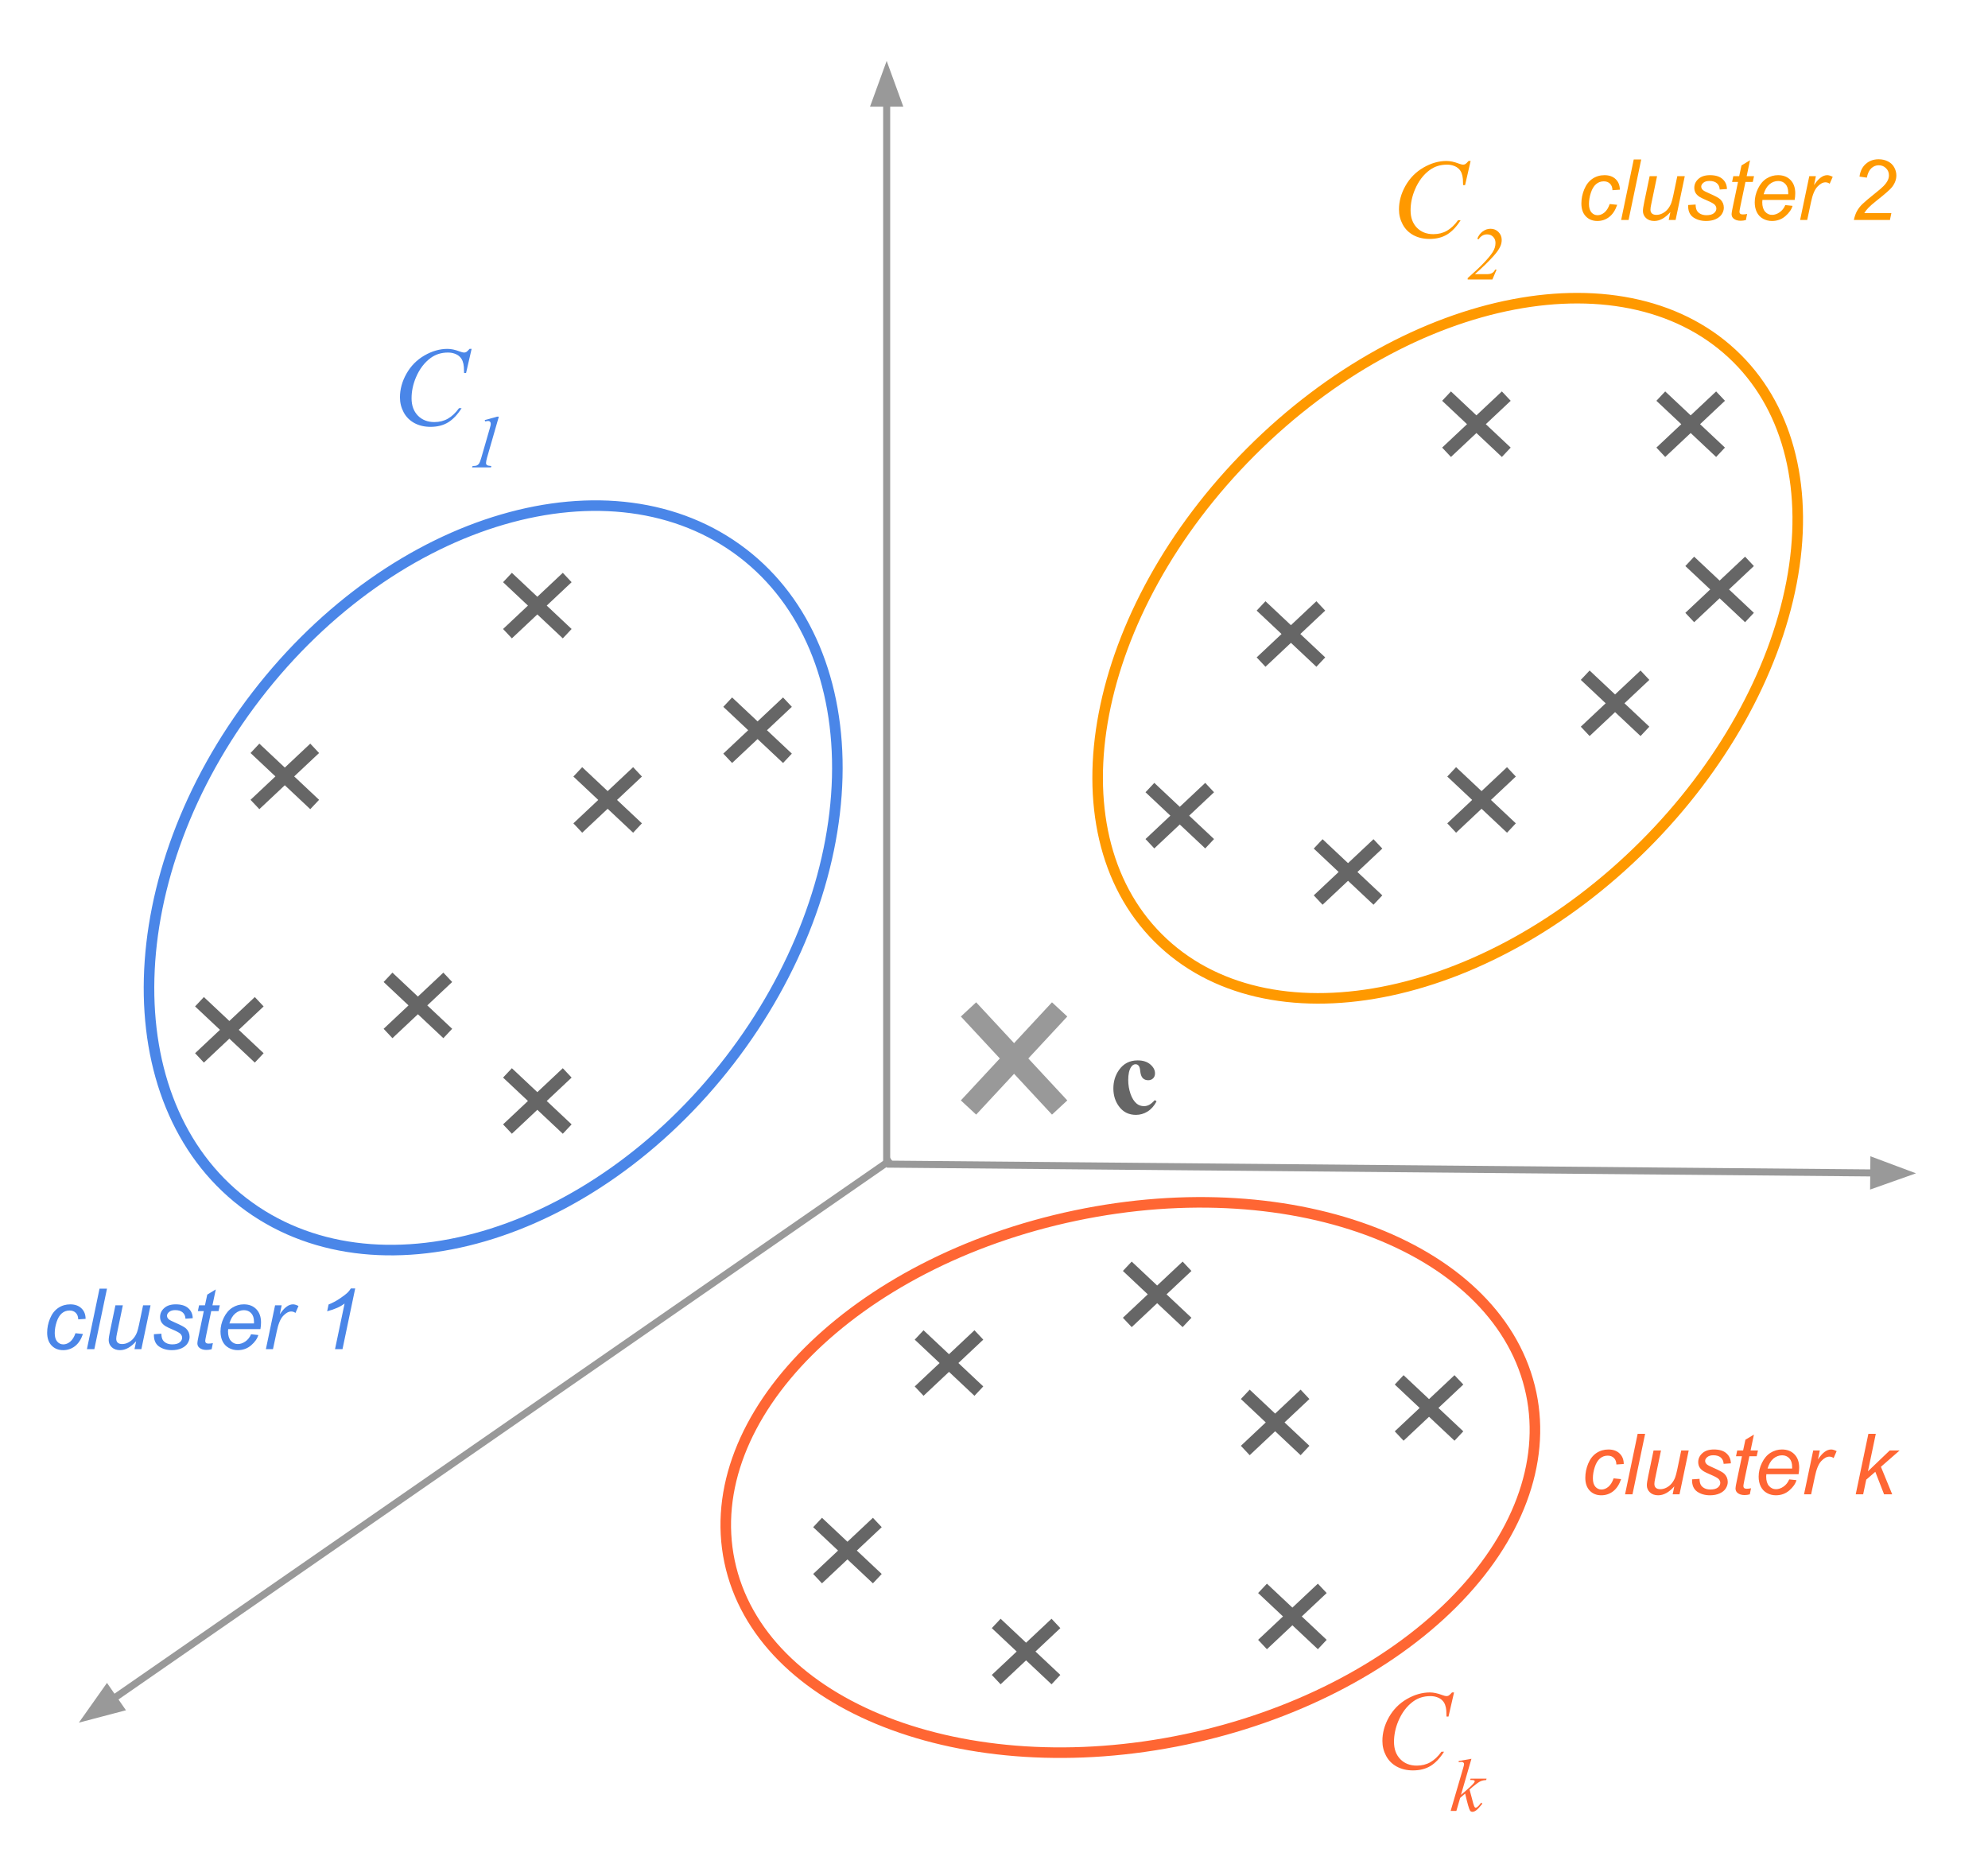
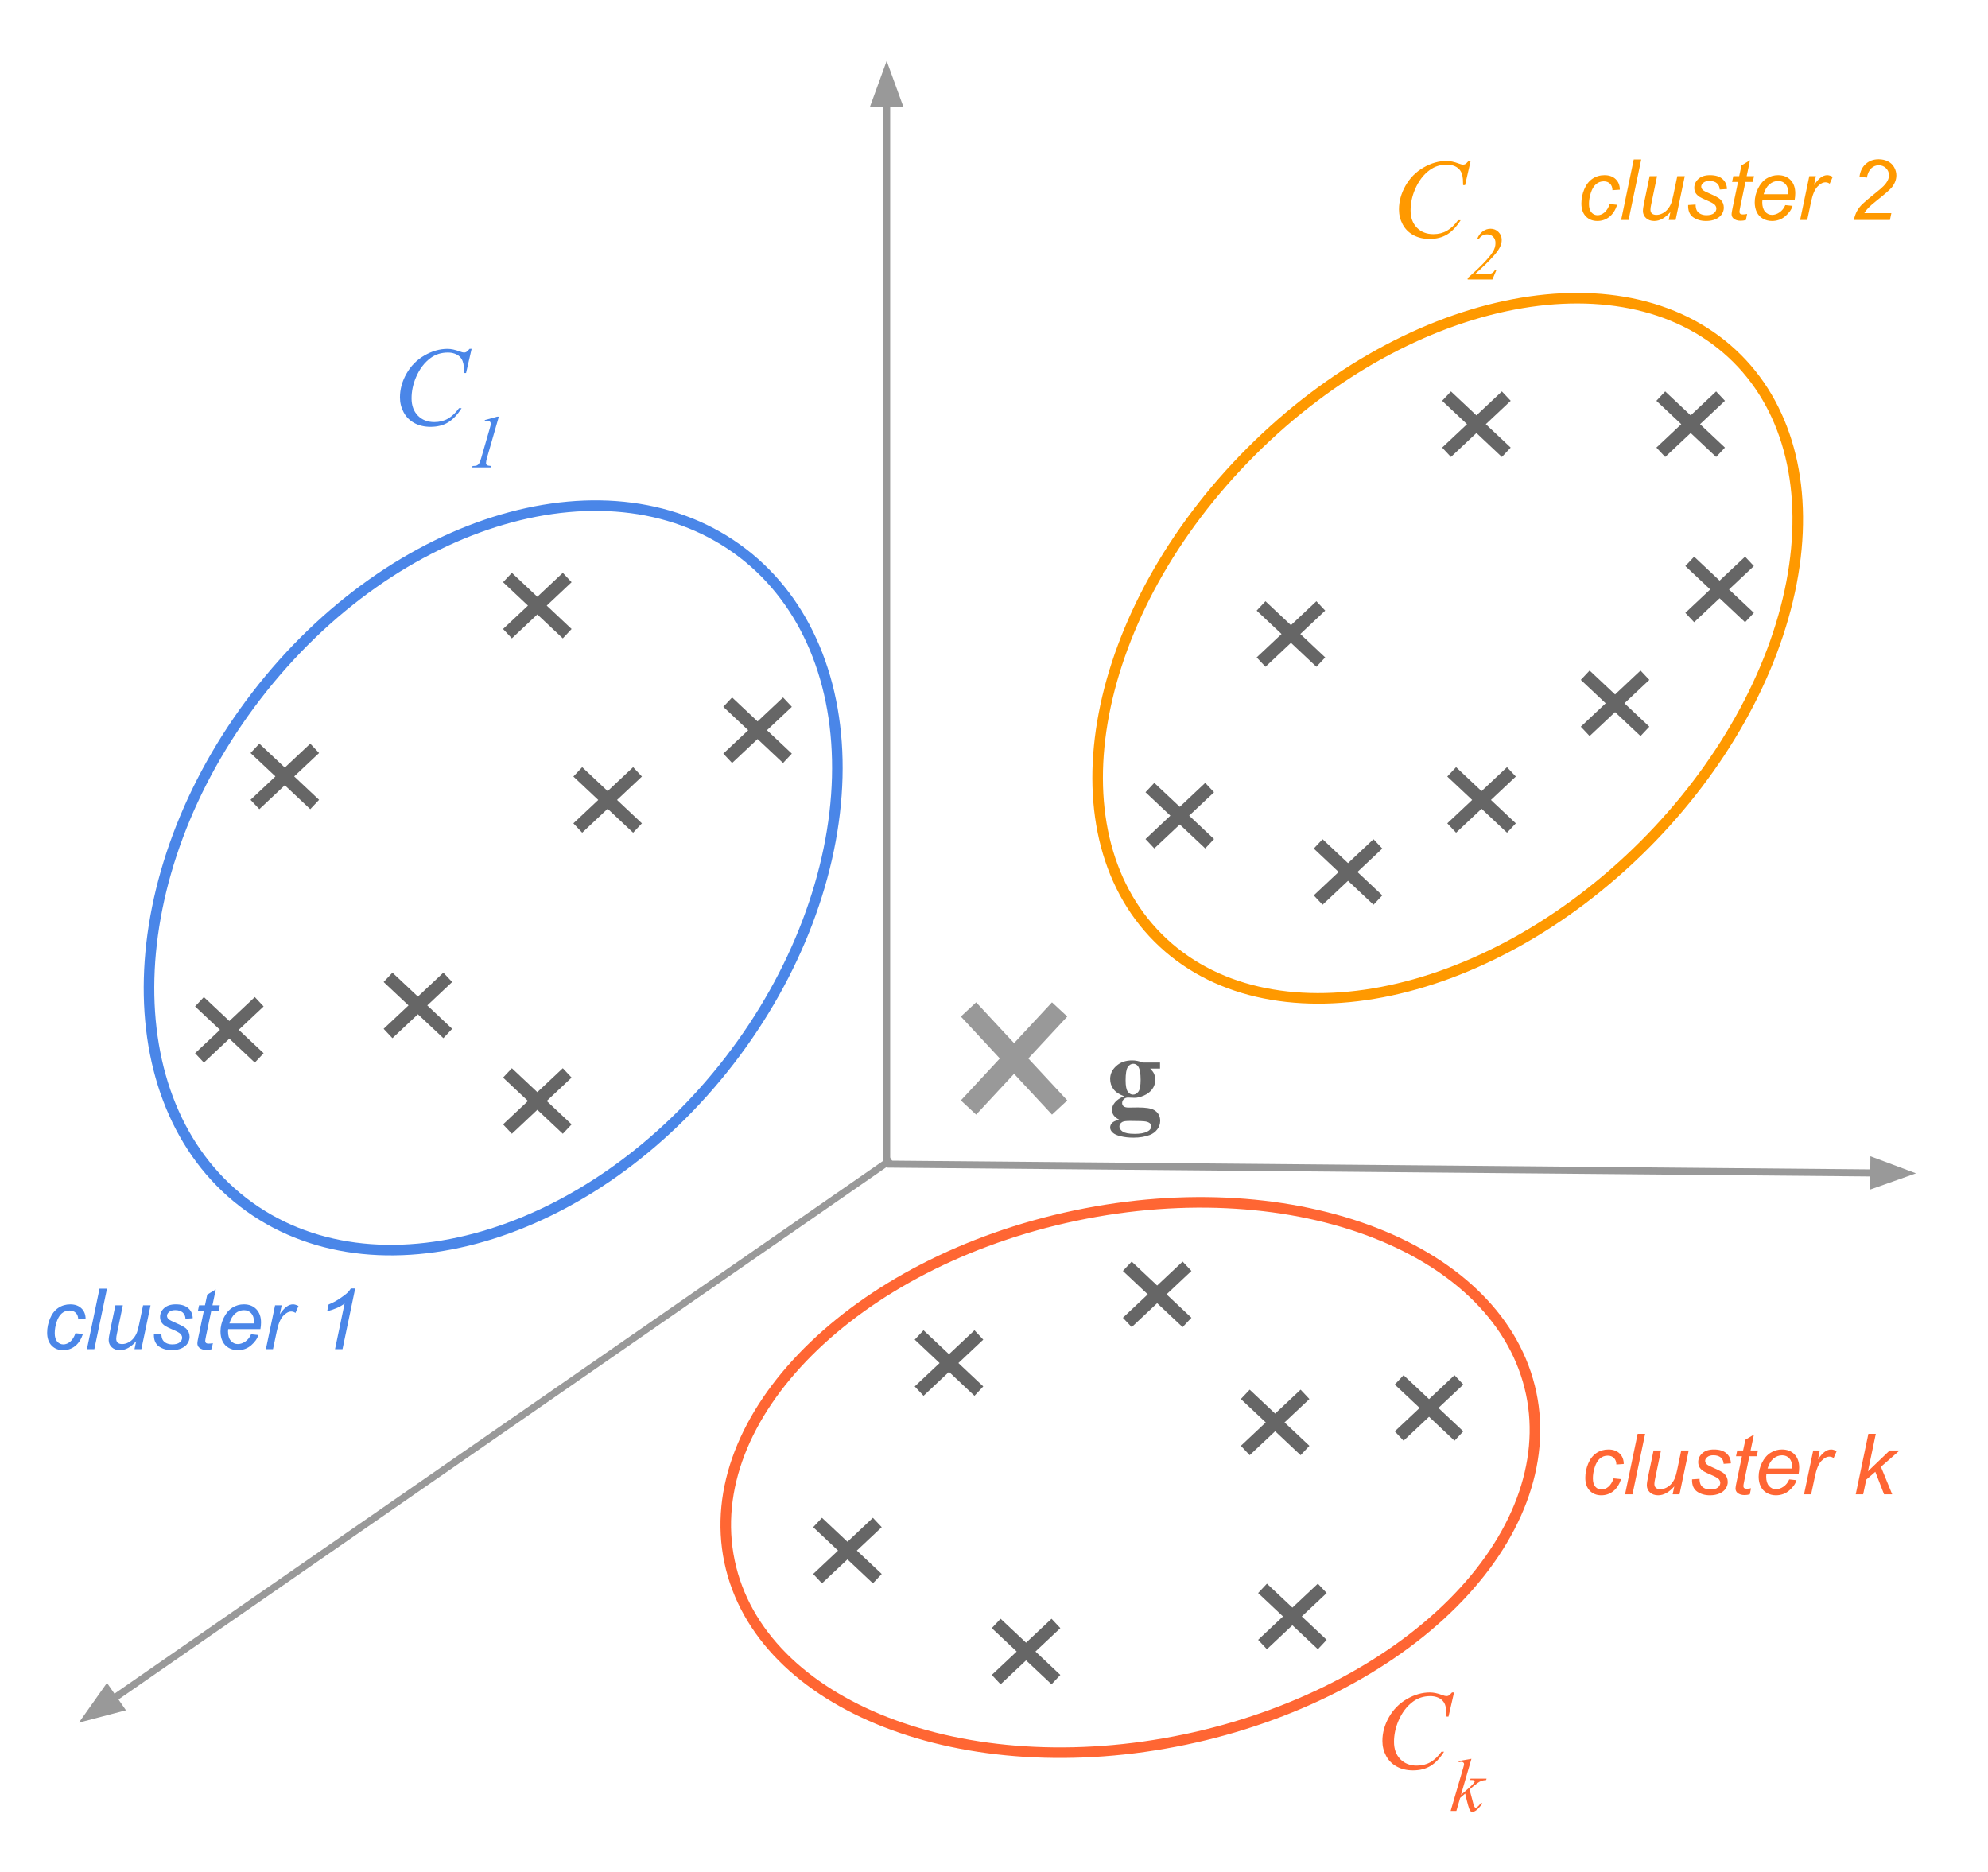
<svg xmlns="http://www.w3.org/2000/svg" version="1.1" viewBox="0.0 0.0 564.866 531.756" fill="none" stroke="none" stroke-linecap="square" stroke-miterlimit="10">
  <clipPath id="p.0">
    <path d="m0 0l564.866 0l0 531.756l-564.866 0l0 -531.756z" clip-rule="nonzero" />
  </clipPath>
  <g clip-path="url(#p.0)">
    <path fill="#000000" fill-opacity="0.0" d="m0 0l564.866 0l0 531.756l-564.866 0z" fill-rule="evenodd" />
    <path fill="#000000" fill-opacity="0.0" d="m251.935 330.754l0 -313.449" fill-rule="evenodd" />
    <path stroke="#999999" stroke-width="2.0" stroke-linejoin="round" stroke-linecap="butt" d="m251.935 330.754l0 -301.449" fill-rule="evenodd" />
    <path fill="#999999" stroke="#999999" stroke-width="2.0" stroke-linecap="butt" d="m255.239 29.305l-3.303 -9.076l-3.303 9.076z" fill-rule="evenodd" />
    <path fill="#000000" fill-opacity="0.0" d="m253.245 329.442l-230.835 160.0" fill-rule="evenodd" />
    <path stroke="#999999" stroke-width="2.0" stroke-linejoin="round" stroke-linecap="butt" d="m253.245 329.442l-220.972 153.164" fill-rule="evenodd" />
    <path fill="#999999" stroke="#999999" stroke-width="2.0" stroke-linecap="butt" d="m30.391 479.891l-5.578 7.885l9.341 -2.455z" fill-rule="evenodd" />
    <path fill="#000000" fill-opacity="0.0" d="m251.934 330.754l292.472 2.614" fill-rule="evenodd" />
    <path stroke="#999999" stroke-width="2.0" stroke-linejoin="round" stroke-linecap="butt" d="m251.934 330.754l280.473 2.507" fill-rule="evenodd" />
    <path fill="#999999" stroke="#999999" stroke-width="2.0" stroke-linecap="butt" d="m532.378 336.564l9.105 -3.222l-9.046 -3.384z" fill-rule="evenodd" />
    <path fill="#999999" d="m273.017 288.815l4.345 -4.036l10.774 11.598l10.774 -11.598l4.345 4.036l-11.072 11.918l11.072 11.919l-4.345 4.036l-10.774 -11.598l-10.774 11.598l-4.345 -4.036l11.072 -11.919z" fill-rule="evenodd" />
    <path fill="#000000" fill-opacity="0.0" d="m285.511 276.604l73.449 0l0 70.803l-73.449 0z" fill-rule="evenodd" />
-     <path fill="#666666" d="m328.133 312.559l0.484 0.375q-1.031 1.938 -2.578 2.891q-1.531 0.938 -3.266 0.938q-2.922 0 -4.672 -2.203q-1.75 -2.203 -1.75 -5.297q0 -2.984 1.594 -5.25q1.922 -2.734 5.297 -2.734q2.266 0 3.594 1.141q1.344 1.141 1.344 2.547q0 0.891 -0.547 1.422q-0.531 0.531 -1.406 0.531q-0.922 0 -1.531 -0.609q-0.594 -0.609 -0.734 -2.172q-0.094 -0.984 -0.453 -1.375q-0.359 -0.391 -0.844 -0.391q-0.75 0 -1.281 0.797q-0.812 1.203 -0.812 3.688q0 2.062 0.656 3.953q0.656 1.875 1.797 2.797q0.859 0.672 2.031 0.672q0.766 0 1.453 -0.359q0.688 -0.359 1.625 -1.359z" fill-rule="nonzero" />
+     <path fill="#666666" d="m324.688 301.887l4.922 0l0 1.719l-2.797 0q0.766 0.766 1.062 1.391q0.375 0.844 0.375 1.766q0 1.562 -0.875 2.719q-0.859 1.141 -2.359 1.797q-1.484 0.641 -2.641 0.641q-0.094 0 -1.875 -0.078q-0.703 0 -1.188 0.469q-0.469 0.453 -0.469 1.094q0 0.562 0.422 0.922q0.438 0.359 1.406 0.359l2.703 -0.031q3.281 0 4.516 0.719q1.766 1.0 1.766 3.078q0 1.328 -0.812 2.406q-0.812 1.094 -2.141 1.609q-2.016 0.766 -4.641 0.766q-1.969 0 -3.594 -0.391q-1.625 -0.375 -2.328 -1.062q-0.703 -0.672 -0.703 -1.422q0 -0.719 0.531 -1.297q0.547 -0.562 2.016 -0.953q-2.031 -1.0 -2.031 -2.781q0 -1.078 0.828 -2.094q0.828 -1.016 2.625 -1.766q-2.094 -0.766 -3.031 -2.016q-0.938 -1.25 -0.938 -2.891q0 -2.141 1.75 -3.703q1.75 -1.578 4.5 -1.578q1.453 0 3.0 0.609zm-2.703 0.359q-0.906 0 -1.531 0.922q-0.625 0.906 -0.625 3.781q0 2.328 0.609 3.203q0.625 0.859 1.469 0.859q0.938 0 1.562 -0.859q0.625 -0.859 0.625 -3.344q0 -2.797 -0.703 -3.812q-0.5 -0.75 -1.406 -0.75zm-0.922 16.234q-1.594 0 -2.109 0.266q-0.891 0.484 -0.891 1.312q0 0.797 0.922 1.438q0.922 0.656 3.469 0.656q2.172 0 3.406 -0.578q1.25 -0.578 1.25 -1.625q0 -0.391 -0.234 -0.656q-0.422 -0.469 -1.281 -0.641q-0.844 -0.172 -4.531 -0.172z" fill-rule="nonzero" />
    <path fill="#000000" fill-opacity="0.0" d="m374.626 27.686l73.449 0l0 70.803l-73.449 0z" fill-rule="evenodd" />
    <path fill="#ff9900" d="m417.862 45.734l-1.578 6.859l-0.562 0l-0.062 -1.719q-0.078 -0.938 -0.359 -1.672q-0.281 -0.734 -0.844 -1.266q-0.562 -0.547 -1.422 -0.844q-0.859 -0.312 -1.906 -0.312q-2.797 0 -4.891 1.531q-2.672 1.953 -4.188 5.516q-1.25 2.938 -1.25 5.953q0 3.078 1.797 4.922q1.797 1.828 4.672 1.828q2.172 0 3.859 -0.969q1.703 -0.969 3.156 -2.984l0.734 0q-1.719 2.734 -3.812 4.031q-2.094 1.281 -5.016 1.281q-2.594 0 -4.594 -1.078q-2.0 -1.094 -3.047 -3.062q-1.047 -1.969 -1.047 -4.234q0 -3.469 1.859 -6.75q1.859 -3.281 5.094 -5.156q3.25 -1.875 6.547 -1.875q1.547 0 3.469 0.734q0.844 0.312 1.219 0.312q0.375 0 0.656 -0.156q0.281 -0.156 0.938 -0.891l0.578 0z" fill-rule="nonzero" />
    <path fill="#ff9900" d="m424.05 79.406l-7.031 0l0 -0.391q5.375 -4.703 7.109 -7.375q0.797 -1.25 0.797 -2.609q0 -1.078 -0.672 -1.75q-0.656 -0.688 -1.719 -0.688q-1.469 0 -2.422 1.406l-0.359 -0.172q0.531 -1.344 1.547 -2.078q1.031 -0.75 2.219 -0.75q1.344 0 2.25 0.922q0.922 0.922 0.922 2.234q0 0.906 -0.328 1.688q-0.5 1.219 -1.844 2.734q-2.031 2.312 -5.438 5.312l3.531 0q0.859 0 1.406 -0.344q0.562 -0.359 0.797 -0.953l0.422 0l-1.188 2.812z" fill-rule="nonzero" />
    <path fill="#000000" fill-opacity="0.0" d="m90.768 81.074l73.449 0l0 70.803l-73.449 0z" fill-rule="evenodd" />
    <path fill="#4a86e8" d="m134.004 99.122l-1.578 6.859l-0.562 0l-0.062 -1.719q-0.078 -0.938 -0.359 -1.672q-0.281 -0.734 -0.844 -1.266q-0.562 -0.547 -1.422 -0.844q-0.859 -0.312 -1.906 -0.312q-2.797 0 -4.891 1.531q-2.672 1.953 -4.188 5.516q-1.25 2.938 -1.25 5.953q0 3.078 1.797 4.922q1.797 1.828 4.672 1.828q2.172 0 3.859 -0.969q1.703 -0.969 3.156 -2.984l0.734 0q-1.719 2.734 -3.812 4.031q-2.094 1.281 -5.016 1.281q-2.594 0 -4.594 -1.078q-2.0 -1.094 -3.047 -3.062q-1.047 -1.969 -1.047 -4.234q0 -3.469 1.859 -6.75q1.859 -3.281 5.094 -5.156q3.25 -1.875 6.547 -1.875q1.547 0 3.469 0.734q0.844 0.312 1.219 0.312q0.375 0 0.656 -0.156q0.281 -0.156 0.938 -0.891l0.578 0z" fill-rule="nonzero" />
    <path fill="#4a86e8" d="m141.738 118.388l-3.359 11.672q-0.281 1.031 -0.281 1.484q0 0.391 0.266 0.594q0.266 0.203 1.234 0.266l-0.094 0.391l-5.375 0l0.156 -0.391q0.844 -0.016 1.125 -0.125q0.438 -0.188 0.656 -0.5q0.344 -0.484 0.688 -1.719l2.422 -8.391q0.219 -0.75 0.234 -0.875q0.031 -0.203 0.031 -0.406q0 -0.359 -0.203 -0.562q-0.188 -0.219 -0.531 -0.219q-0.266 0 -0.844 0.125l-0.141 -0.375l3.516 -0.969l0.5 0z" fill-rule="nonzero" />
    <path fill="#000000" fill-opacity="0.0" d="m369.316 462.81l73.449 0l0 70.803l-73.449 0z" fill-rule="evenodd" />
    <path fill="#ff6633" d="m413.151 480.858l-1.578 6.859l-0.562 0l-0.062 -1.719q-0.078 -0.938 -0.359 -1.672q-0.281 -0.734 -0.844 -1.266q-0.562 -0.547 -1.422 -0.844q-0.859 -0.312 -1.906 -0.312q-2.797 0 -4.891 1.531q-2.672 1.953 -4.188 5.516q-1.25 2.938 -1.25 5.953q0 3.078 1.797 4.922q1.797 1.828 4.672 1.828q2.172 0 3.859 -0.969q1.703 -0.969 3.156 -2.984l0.734 0q-1.719 2.734 -3.812 4.031q-2.094 1.281 -5.016 1.281q-2.594 0 -4.594 -1.078q-2.0 -1.094 -3.047 -3.062q-1.047 -1.969 -1.047 -4.234q0 -3.469 1.859 -6.75q1.859 -3.281 5.094 -5.156q3.25 -1.875 6.547 -1.875q1.547 0 3.469 0.734q0.844 0.312 1.219 0.312q0.375 0 0.656 -0.156q0.281 -0.156 0.938 -0.891l0.578 0z" fill-rule="nonzero" />
    <path fill="#ff6633" d="m418.089 499.717l-2.969 10.234l1.188 -1.0q1.953 -1.656 2.531 -2.438q0.188 -0.266 0.188 -0.406q0 -0.094 -0.062 -0.172q-0.062 -0.078 -0.25 -0.125q-0.172 -0.062 -0.625 -0.062l-0.375 0l0.125 -0.391l4.547 0l-0.109 0.391q-0.781 0.047 -1.344 0.25q-0.562 0.203 -1.094 0.594q-1.062 0.781 -1.391 1.078l-0.891 0.797q0.219 0.75 0.562 2.094q0.562 2.234 0.75 2.641q0.203 0.422 0.406 0.422q0.188 0 0.422 -0.172q0.547 -0.406 1.156 -1.266l0.359 0.266q-1.125 1.422 -1.734 1.875q-0.609 0.453 -1.109 0.453q-0.438 0 -0.672 -0.344q-0.422 -0.609 -1.391 -4.844l-1.422 1.234l-1.078 3.703l-1.625 0l3.469 -11.875l0.281 -1.016q0.062 -0.266 0.062 -0.453q0 -0.25 -0.203 -0.422q-0.188 -0.172 -0.547 -0.172q-0.25 0 -0.766 0.109l0 -0.359l3.609 -0.625z" fill-rule="nonzero" />
    <path fill="#666666" d="m71.186 213.948l2.503 -2.663l7.235 6.802l7.235 -6.802l2.503 2.663l-7.07 6.648l7.07 6.648l-2.503 2.663l-7.235 -6.802l-7.235 6.802l-2.503 -2.663l7.07 -6.648z" fill-rule="evenodd" />
    <path fill="#666666" d="m55.43 285.948l2.503 -2.663l7.235 6.802l7.235 -6.802l2.503 2.663l-7.07 6.648l7.07 6.648l-2.503 2.663l-7.235 -6.802l-7.235 6.802l-2.503 -2.663l7.07 -6.648z" fill-rule="evenodd" />
    <path fill="#666666" d="m109.003 279.009l2.503 -2.663l7.235 6.802l7.235 -6.802l2.503 2.663l-7.07 6.648l7.07 6.648l-2.503 2.663l-7.235 -6.802l-7.235 6.802l-2.503 -2.663l7.07 -6.648z" fill-rule="evenodd" />
    <path fill="#666666" d="m142.94 306.166l2.503 -2.663l7.235 6.802l7.235 -6.802l2.503 2.663l-7.07 6.648l7.07 6.648l-2.503 2.663l-7.235 -6.802l-7.235 6.802l-2.503 -2.663l7.07 -6.648z" fill-rule="evenodd" />
    <path fill="#666666" d="m142.94 165.415l2.503 -2.663l7.235 6.802l7.235 -6.802l2.503 2.663l-7.07 6.648l7.07 6.648l-2.503 2.663l-7.235 -6.802l-7.235 6.802l-2.503 -2.663l7.07 -6.648z" fill-rule="evenodd" />
    <path fill="#666666" d="m205.518 200.824l2.503 -2.663l7.235 6.802l7.235 -6.802l2.503 2.663l-7.07 6.648l7.07 6.648l-2.503 2.663l-7.235 -6.802l-7.235 6.802l-2.503 -2.663l7.07 -6.648z" fill-rule="evenodd" />
    <path fill="#666666" d="m162.919 220.633l2.503 -2.663l7.235 6.802l7.235 -6.802l2.503 2.663l-7.07 6.648l7.07 6.648l-2.503 2.663l-7.235 -6.802l-7.235 6.802l-2.503 -2.663l7.07 -6.648z" fill-rule="evenodd" />
    <path fill="#666666" d="m259.908 380.62l2.503 -2.663l7.235 6.802l7.235 -6.802l2.503 2.663l-7.07 6.648l7.07 6.648l-2.503 2.663l-7.235 -6.802l-7.235 6.802l-2.503 -2.663l7.07 -6.648z" fill-rule="evenodd" />
    <path fill="#666666" d="m231.055 433.904l2.503 -2.663l7.235 6.802l7.235 -6.802l2.503 2.663l-7.07 6.648l7.07 6.648l-2.503 2.663l-7.235 -6.802l-7.235 6.802l-2.503 -2.663l7.07 -6.648z" fill-rule="evenodd" />
    <path fill="#666666" d="m281.808 462.588l2.503 -2.663l7.235 6.802l7.235 -6.802l2.503 2.663l-7.07 6.648l7.07 6.648l-2.503 2.663l-7.235 -6.802l-7.235 6.802l-2.503 -2.663l7.07 -6.648z" fill-rule="evenodd" />
    <path fill="#666666" d="m319.055 361.106l2.503 -2.663l7.235 6.802l7.235 -6.802l2.503 2.663l-7.07 6.648l7.07 6.648l-2.503 2.663l-7.235 -6.802l-7.235 6.802l-2.503 -2.663l7.07 -6.648z" fill-rule="evenodd" />
    <path fill="#666666" d="m396.304 393.38l2.503 -2.663l7.235 6.802l7.235 -6.802l2.503 2.663l-7.07 6.648l7.07 6.648l-2.503 2.663l-7.235 -6.802l-7.235 6.802l-2.503 -2.663l7.07 -6.648z" fill-rule="evenodd" />
    <path fill="#666666" d="m352.579 397.494l2.503 -2.663l7.235 6.802l7.235 -6.802l2.503 2.663l-7.07 6.648l7.07 6.648l-2.503 2.663l-7.235 -6.802l-7.235 6.802l-2.503 -2.663l7.07 -6.648z" fill-rule="evenodd" />
    <path fill="#666666" d="m357.479 452.62l2.503 -2.663l7.235 6.802l7.235 -6.802l2.503 2.663l-7.07 6.648l7.07 6.648l-2.503 2.663l-7.235 -6.802l-7.235 6.802l-2.503 -2.663l7.07 -6.648z" fill-rule="evenodd" />
    <path fill="#666666" d="m325.479 225.098l2.503 -2.663l7.235 6.802l7.235 -6.802l2.503 2.663l-7.07 6.648l7.07 6.648l-2.503 2.663l-7.235 -6.802l-7.235 6.802l-2.503 -2.663l7.07 -6.648z" fill-rule="evenodd" />
    <path fill="#666666" d="m373.289 241.098l2.503 -2.663l7.235 6.802l7.235 -6.802l2.503 2.663l-7.07 6.648l7.07 6.648l-2.503 2.663l-7.235 -6.802l-7.235 6.802l-2.503 -2.663l7.07 -6.648z" fill-rule="evenodd" />
    <path fill="#666666" d="m357.065 173.486l2.503 -2.663l7.235 6.802l7.235 -6.802l2.503 2.663l-7.07 6.648l7.07 6.648l-2.503 2.663l-7.235 -6.802l-7.235 6.802l-2.503 -2.663l7.07 -6.648z" fill-rule="evenodd" />
    <path fill="#666666" d="m409.768 113.874l2.503 -2.663l7.235 6.802l7.235 -6.802l2.503 2.663l-7.07 6.648l7.07 6.648l-2.503 2.663l-7.235 -6.802l-7.235 6.802l-2.503 -2.663l7.07 -6.648z" fill-rule="evenodd" />
    <path fill="#666666" d="m470.645 113.874l2.503 -2.663l7.235 6.802l7.235 -6.802l2.503 2.663l-7.07 6.648l7.07 6.648l-2.503 2.663l-7.235 -6.802l-7.235 6.802l-2.503 -2.663l7.07 -6.648z" fill-rule="evenodd" />
    <path fill="#666666" d="m478.868 160.825l2.503 -2.663l7.235 6.802l7.235 -6.802l2.503 2.663l-7.07 6.648l7.07 6.648l-2.503 2.663l-7.235 -6.802l-7.235 6.802l-2.503 -2.663l7.07 -6.648z" fill-rule="evenodd" />
    <path fill="#666666" d="m449.164 193.171l2.503 -2.663l7.235 6.802l7.235 -6.802l2.503 2.663l-7.07 6.648l7.07 6.648l-2.503 2.663l-7.235 -6.802l-7.235 6.802l-2.503 -2.663l7.07 -6.648z" fill-rule="evenodd" />
    <path fill="#666666" d="m411.226 220.633l2.503 -2.663l7.235 6.802l7.235 -6.802l2.503 2.663l-7.07 6.648l7.07 6.648l-2.503 2.663l-7.235 -6.802l-7.235 6.802l-2.503 -2.663l7.07 -6.648z" fill-rule="evenodd" />
    <path fill="#000000" fill-opacity="0.0" d="m72.888 197.625l0 0c39.217 -50.915 101.114 -68.999 138.252 -40.394l0 0c17.834 13.737 27.457 36.624 26.751 63.626c-0.706 27.002 -11.682 55.908 -30.515 80.358l0 0c-39.217 50.915 -101.114 68.999 -138.252 40.394l0 0c-37.138 -28.606 -35.453 -93.07 3.764 -143.984z" fill-rule="evenodd" />
    <path stroke="#4a86e8" stroke-width="3.0" stroke-linejoin="round" stroke-linecap="butt" d="m72.888 197.625l0 0c39.217 -50.915 101.114 -68.999 138.252 -40.394l0 0c17.834 13.737 27.457 36.624 26.751 63.626c-0.706 27.002 -11.682 55.908 -30.515 80.358l0 0c-39.217 50.915 -101.114 68.999 -138.252 40.394l0 0c-37.138 -28.606 -35.453 -93.07 3.764 -143.984z" fill-rule="evenodd" />
    <path fill="#000000" fill-opacity="0.0" d="m355.477 128.316l0 0c45.444 -45.444 107.299 -57.268 138.157 -26.409l0 0c14.819 14.819 20.361 37.7 15.409 63.609c-4.953 25.91 -19.995 52.725 -41.818 74.548l0 0c-45.444 45.444 -107.299 57.268 -138.157 26.409l0 0c-30.858 -30.858 -19.034 -92.714 26.409 -138.157z" fill-rule="evenodd" />
    <path stroke="#ff9900" stroke-width="3.0" stroke-linejoin="round" stroke-linecap="butt" d="m355.477 128.316l0 0c45.444 -45.444 107.299 -57.268 138.157 -26.409l0 0c14.819 14.819 20.361 37.7 15.409 63.609c-4.953 25.91 -19.995 52.725 -41.818 74.548l0 0c-45.444 45.444 -107.299 57.268 -138.157 26.409l0 0c-30.858 -30.858 -19.034 -92.714 26.409 -138.157z" fill-rule="evenodd" />
    <path fill="#000000" fill-opacity="0.0" d="m305.575 345.368l0 0c62.9 -13.185 120.877 9.447 129.496 50.551l0 0c4.139 19.739 -3.891 41.184 -22.322 59.619c-18.432 18.435 -45.756 32.348 -75.961 38.68l0 0c-62.9 13.185 -120.877 -9.447 -129.496 -50.551l0 0c-8.619 -41.104 35.384 -85.114 98.283 -98.299z" fill-rule="evenodd" />
    <path stroke="#ff6633" stroke-width="3.0" stroke-linejoin="round" stroke-linecap="butt" d="m305.575 345.368l0 0c62.9 -13.185 120.877 9.447 129.496 50.551l0 0c4.139 19.739 -3.891 41.184 -22.322 59.619c-18.432 18.435 -45.756 32.348 -75.961 38.68l0 0c-62.9 13.185 -120.877 -9.447 -129.496 -50.551l0 0c-8.619 -41.104 35.384 -85.114 98.283 -98.299z" fill-rule="evenodd" />
    <path fill="#000000" fill-opacity="0.0" d="m437.811 35.35l111.055 0l0 37.228l-111.055 0z" fill-rule="evenodd" />
    <path fill="#ff9900" d="m457.378 57.973l2.125 0.219q-0.797 2.328 -2.281 3.469q-1.469 1.125 -3.344 1.125q-2.016 0 -3.281 -1.312q-1.266 -1.312 -1.266 -3.672q0 -2.031 0.812 -4.0q0.812 -1.969 2.312 -3.0q1.516 -1.031 3.438 -1.031q2.016 0 3.188 1.141q1.172 1.125 1.172 2.984l-2.094 0.141q-0.016 -1.172 -0.688 -1.844q-0.672 -0.672 -1.766 -0.672q-1.281 0 -2.219 0.812q-0.938 0.812 -1.469 2.453q-0.531 1.641 -0.531 3.172q0 1.594 0.703 2.391q0.703 0.797 1.734 0.797q1.031 0 1.969 -0.781q0.938 -0.797 1.484 -2.391zm3.25 4.531l3.578 -17.188l2.125 0l-3.594 17.188l-2.109 0zm13.988 -2.25q-2.234 2.531 -4.578 2.531q-1.453 0 -2.344 -0.828q-0.875 -0.828 -0.875 -2.016q0 -0.797 0.406 -2.703l1.5 -7.188l2.109 0l-1.656 7.969q-0.219 0.984 -0.219 1.547q0 0.703 0.422 1.094q0.438 0.391 1.266 0.391q0.891 0 1.734 -0.438q0.859 -0.438 1.469 -1.172q0.625 -0.734 1.016 -1.75q0.25 -0.641 0.594 -2.25l1.125 -5.391l2.125 0l-2.609 12.453l-1.953 0l0.469 -2.25zm5.051 -2.0l2.125 -0.141q0 0.922 0.281 1.562q0.281 0.641 1.031 1.062q0.75 0.406 1.766 0.406q1.406 0 2.109 -0.562q0.703 -0.562 0.703 -1.328q0 -0.547 -0.422 -1.047q-0.438 -0.484 -2.125 -1.203q-1.672 -0.719 -2.141 -1.016q-0.781 -0.484 -1.188 -1.125q-0.391 -0.656 -0.391 -1.5q0 -1.484 1.172 -2.531q1.172 -1.062 3.281 -1.062q2.344 0 3.562 1.094q1.219 1.078 1.266 2.844l-2.062 0.141q-0.047 -1.125 -0.797 -1.781q-0.75 -0.656 -2.125 -0.656q-1.109 0 -1.719 0.516q-0.609 0.5 -0.609 1.078q0 0.594 0.531 1.031q0.359 0.312 1.812 0.938q2.438 1.062 3.078 1.672q1.0 0.969 1.0 2.359q0 0.938 -0.562 1.828q-0.562 0.891 -1.734 1.422q-1.172 0.531 -2.75 0.531q-2.156 0 -3.672 -1.062q-1.5 -1.078 -1.422 -3.469zm16.75 2.531l-0.344 1.734q-0.766 0.203 -1.484 0.203q-1.266 0 -2.016 -0.625q-0.562 -0.469 -0.562 -1.281q0 -0.406 0.312 -1.891l1.516 -7.234l-1.688 0l0.344 -1.641l1.672 0l0.656 -3.047l2.422 -1.469l-0.953 4.516l2.094 0l-0.359 1.641l-2.078 0l-1.438 6.891q-0.266 1.312 -0.266 1.562q0 0.375 0.219 0.578q0.219 0.203 0.703 0.203q0.703 0 1.25 -0.141zm10.855 -2.516l2.062 0.219q-0.438 1.531 -2.047 2.922q-1.594 1.375 -3.812 1.375q-1.375 0 -2.531 -0.641q-1.156 -0.641 -1.766 -1.859q-0.594 -1.219 -0.594 -2.781q0 -2.031 0.938 -3.938q0.938 -1.922 2.438 -2.859q1.5 -0.938 3.25 -0.938q2.234 0 3.562 1.391q1.328 1.375 1.328 3.766q0 0.922 -0.172 1.875l-9.156 0q-0.047 0.375 -0.047 0.656q0 1.75 0.797 2.672q0.812 0.922 1.969 0.922q1.094 0 2.141 -0.719q1.062 -0.719 1.641 -2.062zm-6.156 -3.078l6.984 0q0 -0.328 0 -0.469q0 -1.594 -0.797 -2.438q-0.797 -0.859 -2.047 -0.859q-1.359 0 -2.484 0.938q-1.109 0.938 -1.656 2.828zm10.363 7.312l2.609 -12.453l1.875 0l-0.531 2.547q0.953 -1.438 1.875 -2.125q0.922 -0.703 1.891 -0.703q0.625 0 1.547 0.469l-0.859 1.969q-0.547 -0.406 -1.203 -0.406q-1.125 0 -2.297 1.25q-1.172 1.234 -1.828 4.453l-1.062 5.0l-2.016 0zm15.27 0q0.328 -1.531 0.906 -2.562q0.578 -1.047 1.531 -1.969q0.969 -0.938 3.719 -3.141q1.656 -1.312 2.266 -1.953q0.891 -0.906 1.281 -1.797q0.266 -0.594 0.266 -1.297q0 -1.188 -0.844 -2.0q-0.828 -0.828 -2.047 -0.828q-1.203 0 -2.109 0.844q-0.906 0.828 -1.281 2.672l-2.078 -0.297q0.297 -2.281 1.766 -3.594q1.484 -1.328 3.672 -1.328q1.469 0 2.656 0.609q1.188 0.609 1.781 1.719q0.594 1.094 0.594 2.266q0 1.703 -1.219 3.297q-0.75 0.984 -4.406 3.875q-1.562 1.234 -2.328 2.031q-0.766 0.797 -1.156 1.5l7.688 0l-0.406 1.953l-10.25 0z" fill-rule="nonzero" />
    <path fill="#000000" fill-opacity="0.0" d="m1.879 356.175l111.055 0l0 37.228l-111.055 0z" fill-rule="evenodd" />
    <path fill="#4a86e8" d="m21.446 378.797l2.125 0.219q-0.797 2.328 -2.281 3.469q-1.469 1.125 -3.344 1.125q-2.016 0 -3.281 -1.312q-1.266 -1.312 -1.266 -3.672q0 -2.031 0.812 -4.0q0.812 -1.969 2.312 -3.0q1.516 -1.031 3.438 -1.031q2.016 0 3.188 1.141q1.172 1.125 1.172 2.984l-2.094 0.141q-0.016 -1.172 -0.688 -1.844q-0.672 -0.672 -1.766 -0.672q-1.281 0 -2.219 0.812q-0.938 0.812 -1.469 2.453q-0.531 1.641 -0.531 3.172q0 1.594 0.703 2.391q0.703 0.797 1.734 0.797q1.031 0 1.969 -0.781q0.938 -0.797 1.484 -2.391zm3.25 4.531l3.578 -17.188l2.125 0l-3.594 17.188l-2.109 0zm13.988 -2.25q-2.234 2.531 -4.578 2.531q-1.453 0 -2.344 -0.828q-0.875 -0.828 -0.875 -2.016q0 -0.797 0.406 -2.703l1.5 -7.188l2.109 0l-1.656 7.969q-0.219 0.984 -0.219 1.547q0 0.703 0.422 1.094q0.438 0.391 1.266 0.391q0.891 0 1.734 -0.438q0.859 -0.438 1.469 -1.172q0.625 -0.734 1.016 -1.75q0.25 -0.641 0.594 -2.25l1.125 -5.391l2.125 0l-2.609 12.453l-1.953 0l0.469 -2.25zm5.051 -2.0l2.125 -0.141q0 0.922 0.281 1.562q0.281 0.641 1.031 1.062q0.75 0.406 1.766 0.406q1.406 0 2.109 -0.562q0.703 -0.562 0.703 -1.328q0 -0.547 -0.422 -1.047q-0.438 -0.484 -2.125 -1.203q-1.672 -0.719 -2.141 -1.016q-0.781 -0.484 -1.188 -1.125q-0.391 -0.656 -0.391 -1.5q0 -1.484 1.172 -2.531q1.172 -1.062 3.281 -1.062q2.344 0 3.562 1.094q1.219 1.078 1.266 2.844l-2.062 0.141q-0.047 -1.125 -0.797 -1.781q-0.75 -0.656 -2.125 -0.656q-1.109 0 -1.719 0.516q-0.609 0.5 -0.609 1.078q0 0.594 0.531 1.031q0.359 0.312 1.812 0.938q2.438 1.062 3.078 1.672q1.0 0.969 1.0 2.359q0 0.938 -0.562 1.828q-0.562 0.891 -1.734 1.422q-1.172 0.531 -2.75 0.531q-2.156 0 -3.672 -1.062q-1.5 -1.078 -1.422 -3.469zm16.75 2.531l-0.344 1.734q-0.766 0.203 -1.484 0.203q-1.266 0 -2.016 -0.625q-0.562 -0.469 -0.562 -1.281q0 -0.406 0.312 -1.891l1.516 -7.234l-1.688 0l0.344 -1.641l1.672 0l0.656 -3.047l2.422 -1.469l-0.953 4.516l2.094 0l-0.359 1.641l-2.078 0l-1.438 6.891q-0.266 1.312 -0.266 1.562q0 0.375 0.219 0.578q0.219 0.203 0.703 0.203q0.703 0 1.25 -0.141zm10.855 -2.516l2.062 0.219q-0.438 1.531 -2.047 2.922q-1.594 1.375 -3.812 1.375q-1.375 0 -2.531 -0.641q-1.156 -0.641 -1.766 -1.859q-0.594 -1.219 -0.594 -2.781q0 -2.031 0.938 -3.938q0.938 -1.922 2.438 -2.859q1.5 -0.938 3.25 -0.938q2.234 0 3.562 1.391q1.328 1.375 1.328 3.766q0 0.922 -0.172 1.875l-9.156 0q-0.047 0.375 -0.047 0.656q0 1.75 0.797 2.672q0.812 0.922 1.969 0.922q1.094 0 2.141 -0.719q1.062 -0.719 1.641 -2.062zm-6.156 -3.078l6.984 0q0 -0.328 0 -0.469q0 -1.594 -0.797 -2.438q-0.797 -0.859 -2.047 -0.859q-1.359 0 -2.484 0.938q-1.109 0.938 -1.656 2.828zm10.363 7.312l2.609 -12.453l1.875 0l-0.531 2.547q0.953 -1.438 1.875 -2.125q0.922 -0.703 1.891 -0.703q0.625 0 1.547 0.469l-0.859 1.969q-0.547 -0.406 -1.203 -0.406q-1.125 0 -2.297 1.25q-1.172 1.234 -1.828 4.453l-1.062 5.0l-2.016 0zm19.645 0l2.719 -12.969q-1.766 1.375 -4.953 2.203l0.406 -1.922q1.578 -0.625 3.109 -1.641q1.547 -1.031 2.328 -1.781q0.469 -0.469 0.891 -1.141l1.234 0l-3.609 17.25l-2.125 0z" fill-rule="nonzero" />
    <path fill="#000000" fill-opacity="0.0" d="m438.252 397.411l111.055 0l0 37.228l-111.055 0z" fill-rule="evenodd" />
    <path fill="#ff6633" d="m458.492 420.034l2.125 0.219q-0.797 2.328 -2.281 3.469q-1.469 1.125 -3.344 1.125q-2.016 0 -3.281 -1.312q-1.266 -1.312 -1.266 -3.672q0 -2.031 0.812 -4.0q0.812 -1.969 2.312 -3.0q1.516 -1.031 3.438 -1.031q2.016 0 3.188 1.141q1.172 1.125 1.172 2.984l-2.094 0.141q-0.016 -1.172 -0.688 -1.844q-0.672 -0.672 -1.766 -0.672q-1.281 0 -2.219 0.812q-0.938 0.812 -1.469 2.453q-0.531 1.641 -0.531 3.172q0 1.594 0.703 2.391q0.703 0.797 1.734 0.797q1.031 0 1.969 -0.781q0.938 -0.797 1.484 -2.391zm3.25 4.531l3.578 -17.188l2.125 0l-3.594 17.188l-2.109 0zm13.988 -2.25q-2.234 2.531 -4.578 2.531q-1.453 0 -2.344 -0.828q-0.875 -0.828 -0.875 -2.016q0 -0.797 0.406 -2.703l1.5 -7.188l2.109 0l-1.656 7.969q-0.219 0.984 -0.219 1.547q0 0.703 0.422 1.094q0.438 0.391 1.266 0.391q0.891 0 1.734 -0.438q0.859 -0.438 1.469 -1.172q0.625 -0.734 1.016 -1.75q0.25 -0.641 0.594 -2.25l1.125 -5.391l2.125 0l-2.609 12.453l-1.953 0l0.469 -2.25zm5.051 -2.0l2.125 -0.141q0 0.922 0.281 1.562q0.281 0.641 1.031 1.062q0.75 0.406 1.766 0.406q1.406 0 2.109 -0.562q0.703 -0.562 0.703 -1.328q0 -0.547 -0.422 -1.047q-0.438 -0.484 -2.125 -1.203q-1.672 -0.719 -2.141 -1.016q-0.781 -0.484 -1.188 -1.125q-0.391 -0.656 -0.391 -1.5q0 -1.484 1.172 -2.531q1.172 -1.062 3.281 -1.062q2.344 0 3.562 1.094q1.219 1.078 1.266 2.844l-2.062 0.141q-0.047 -1.125 -0.797 -1.781q-0.75 -0.656 -2.125 -0.656q-1.109 0 -1.719 0.516q-0.609 0.5 -0.609 1.078q0 0.594 0.531 1.031q0.359 0.312 1.812 0.938q2.438 1.062 3.078 1.672q1.0 0.969 1.0 2.359q0 0.938 -0.562 1.828q-0.562 0.891 -1.734 1.422q-1.172 0.531 -2.75 0.531q-2.156 0 -3.672 -1.062q-1.5 -1.078 -1.422 -3.469zm16.75 2.531l-0.344 1.734q-0.766 0.203 -1.484 0.203q-1.266 0 -2.016 -0.625q-0.562 -0.469 -0.562 -1.281q0 -0.406 0.312 -1.891l1.516 -7.234l-1.688 0l0.344 -1.641l1.672 0l0.656 -3.047l2.422 -1.469l-0.953 4.516l2.094 0l-0.359 1.641l-2.078 0l-1.438 6.891q-0.266 1.312 -0.266 1.562q0 0.375 0.219 0.578q0.219 0.203 0.703 0.203q0.703 0 1.25 -0.141zm10.855 -2.516l2.062 0.219q-0.438 1.531 -2.047 2.922q-1.594 1.375 -3.812 1.375q-1.375 0 -2.531 -0.641q-1.156 -0.641 -1.766 -1.859q-0.594 -1.219 -0.594 -2.781q0 -2.031 0.938 -3.938q0.938 -1.922 2.438 -2.859q1.5 -0.938 3.25 -0.938q2.234 0 3.562 1.391q1.328 1.375 1.328 3.766q0 0.922 -0.172 1.875l-9.156 0q-0.047 0.375 -0.047 0.656q0 1.75 0.797 2.672q0.812 0.922 1.969 0.922q1.094 0 2.141 -0.719q1.062 -0.719 1.641 -2.062zm-6.156 -3.078l6.984 0q0 -0.328 0 -0.469q0 -1.594 -0.797 -2.438q-0.797 -0.859 -2.047 -0.859q-1.359 0 -2.484 0.938q-1.109 0.938 -1.656 2.828zm10.363 7.312l2.609 -12.453l1.875 0l-0.531 2.547q0.953 -1.438 1.875 -2.125q0.922 -0.703 1.891 -0.703q0.625 0 1.547 0.469l-0.859 1.969q-0.547 -0.406 -1.203 -0.406q-1.125 0 -2.297 1.25q-1.172 1.234 -1.828 4.453l-1.062 5.0l-2.016 0zm14.691 0l3.594 -17.188l2.109 0l-2.234 10.656l6.188 -5.922l2.812 0l-5.312 4.641l3.203 7.812l-2.312 0l-2.484 -6.391l-2.578 2.234l-0.875 4.156l-2.109 0z" fill-rule="nonzero" />
  </g>
</svg>
